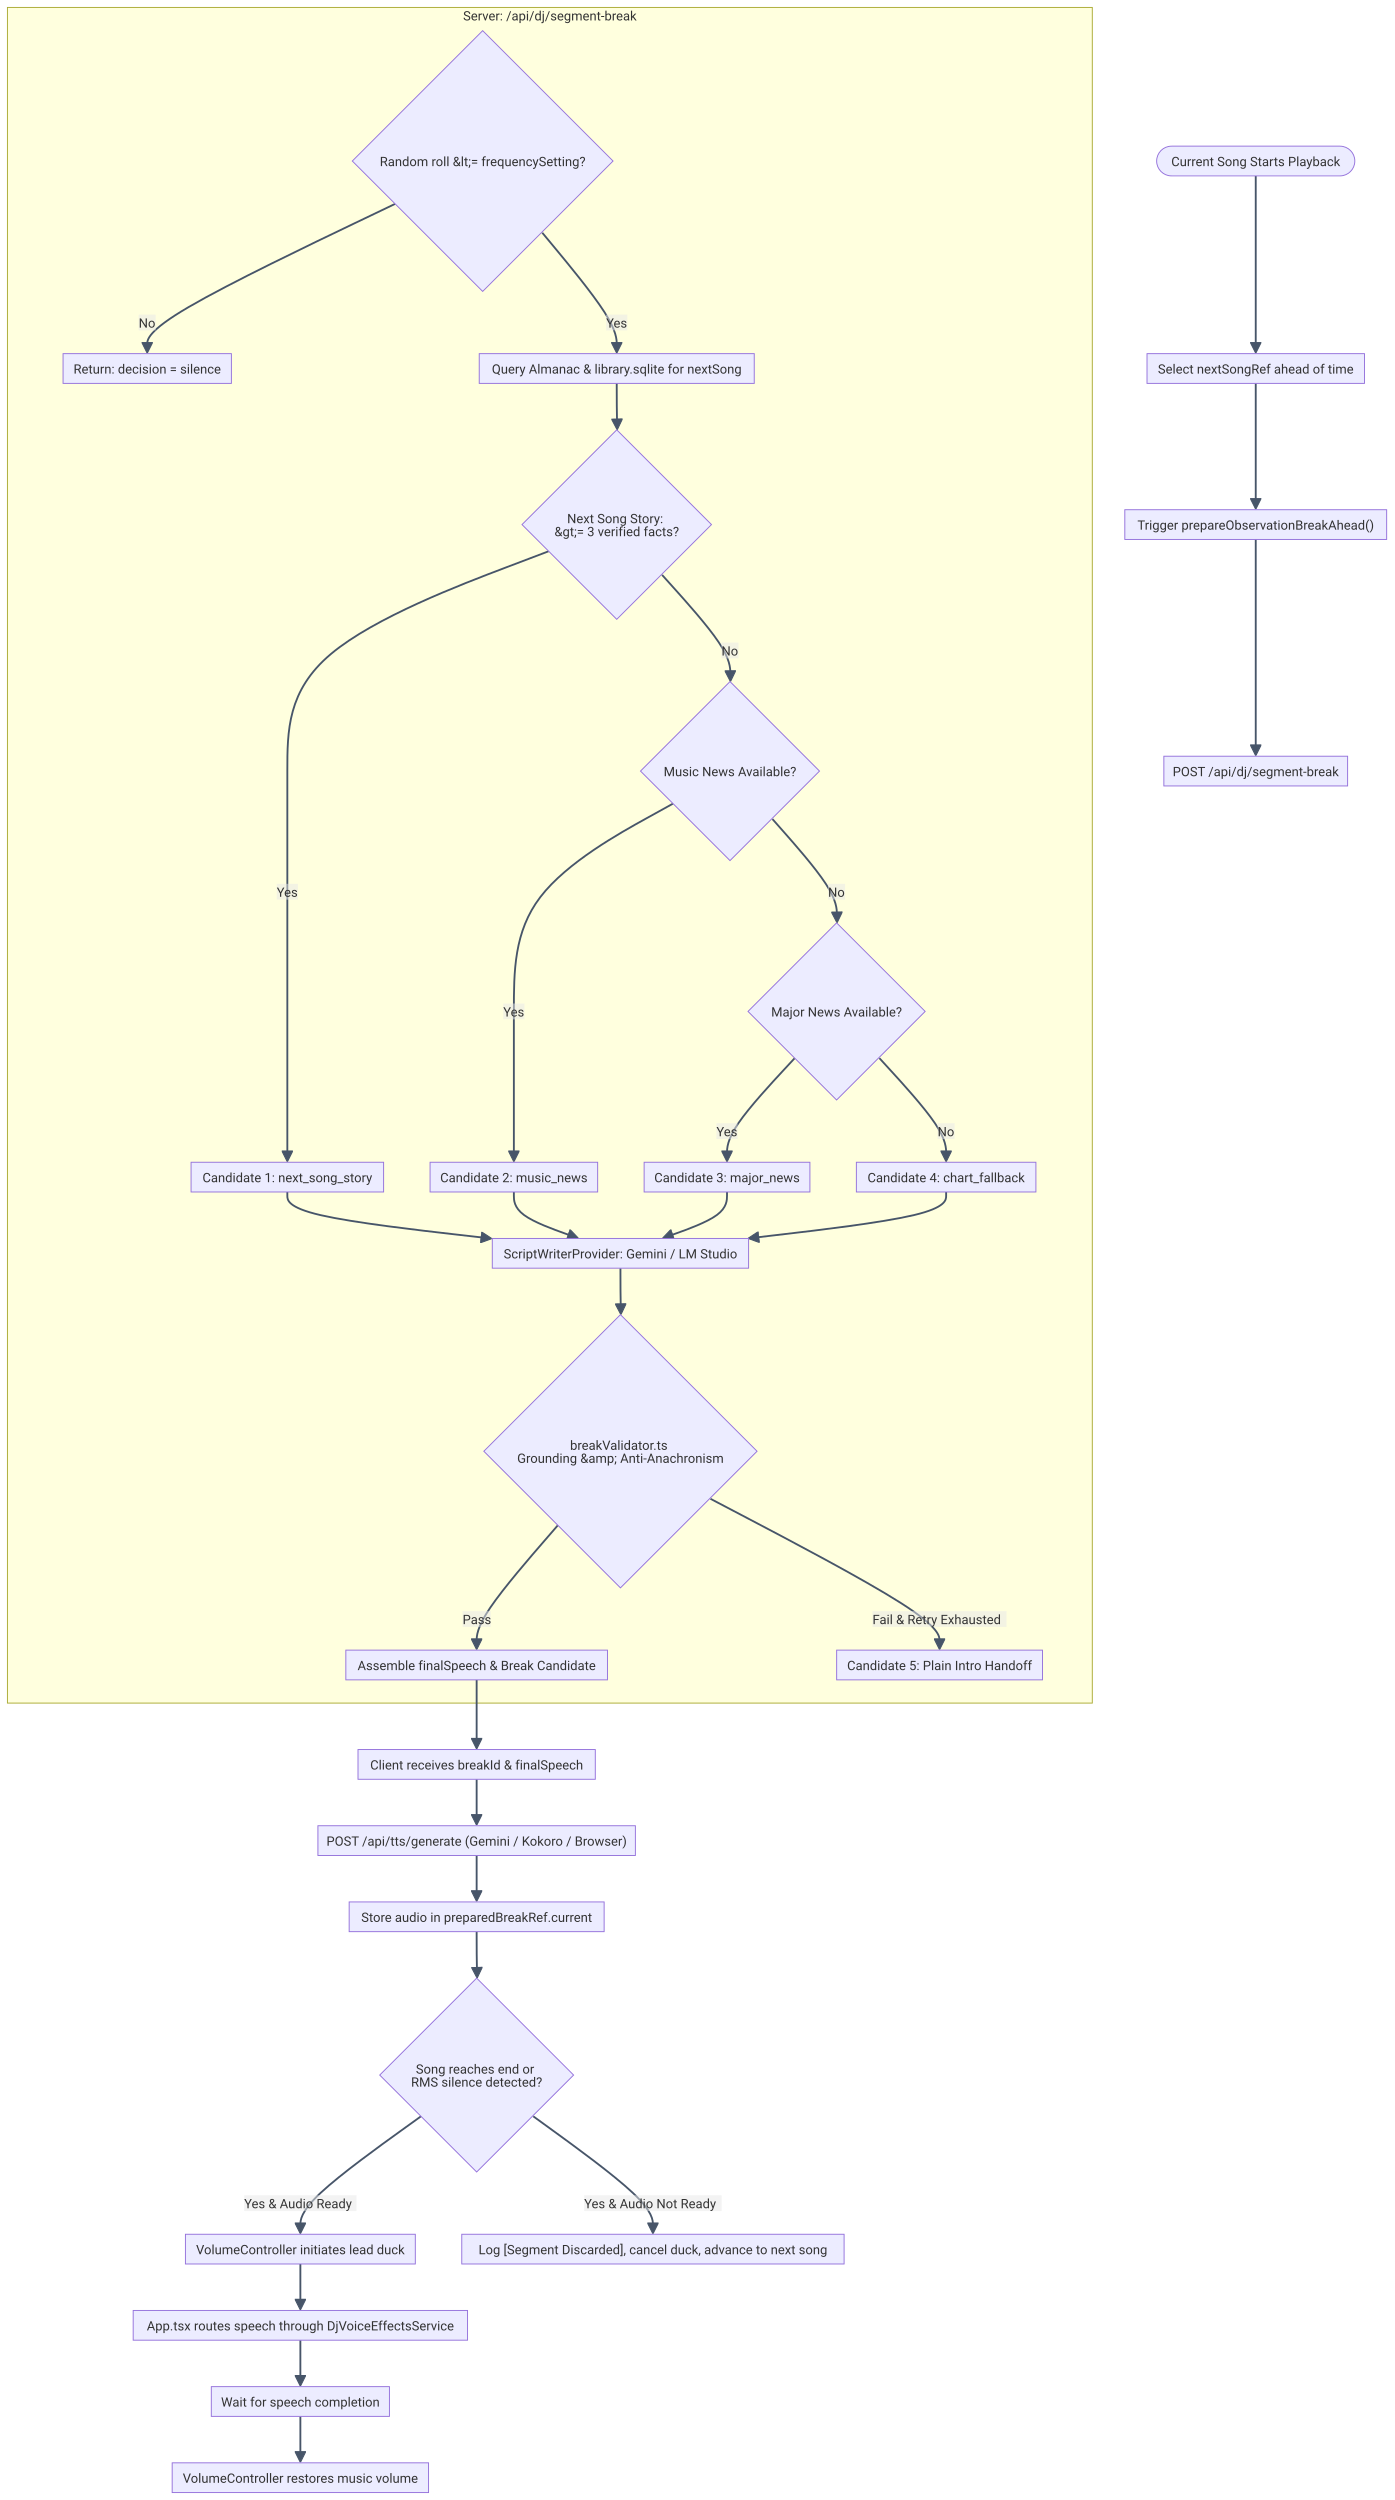
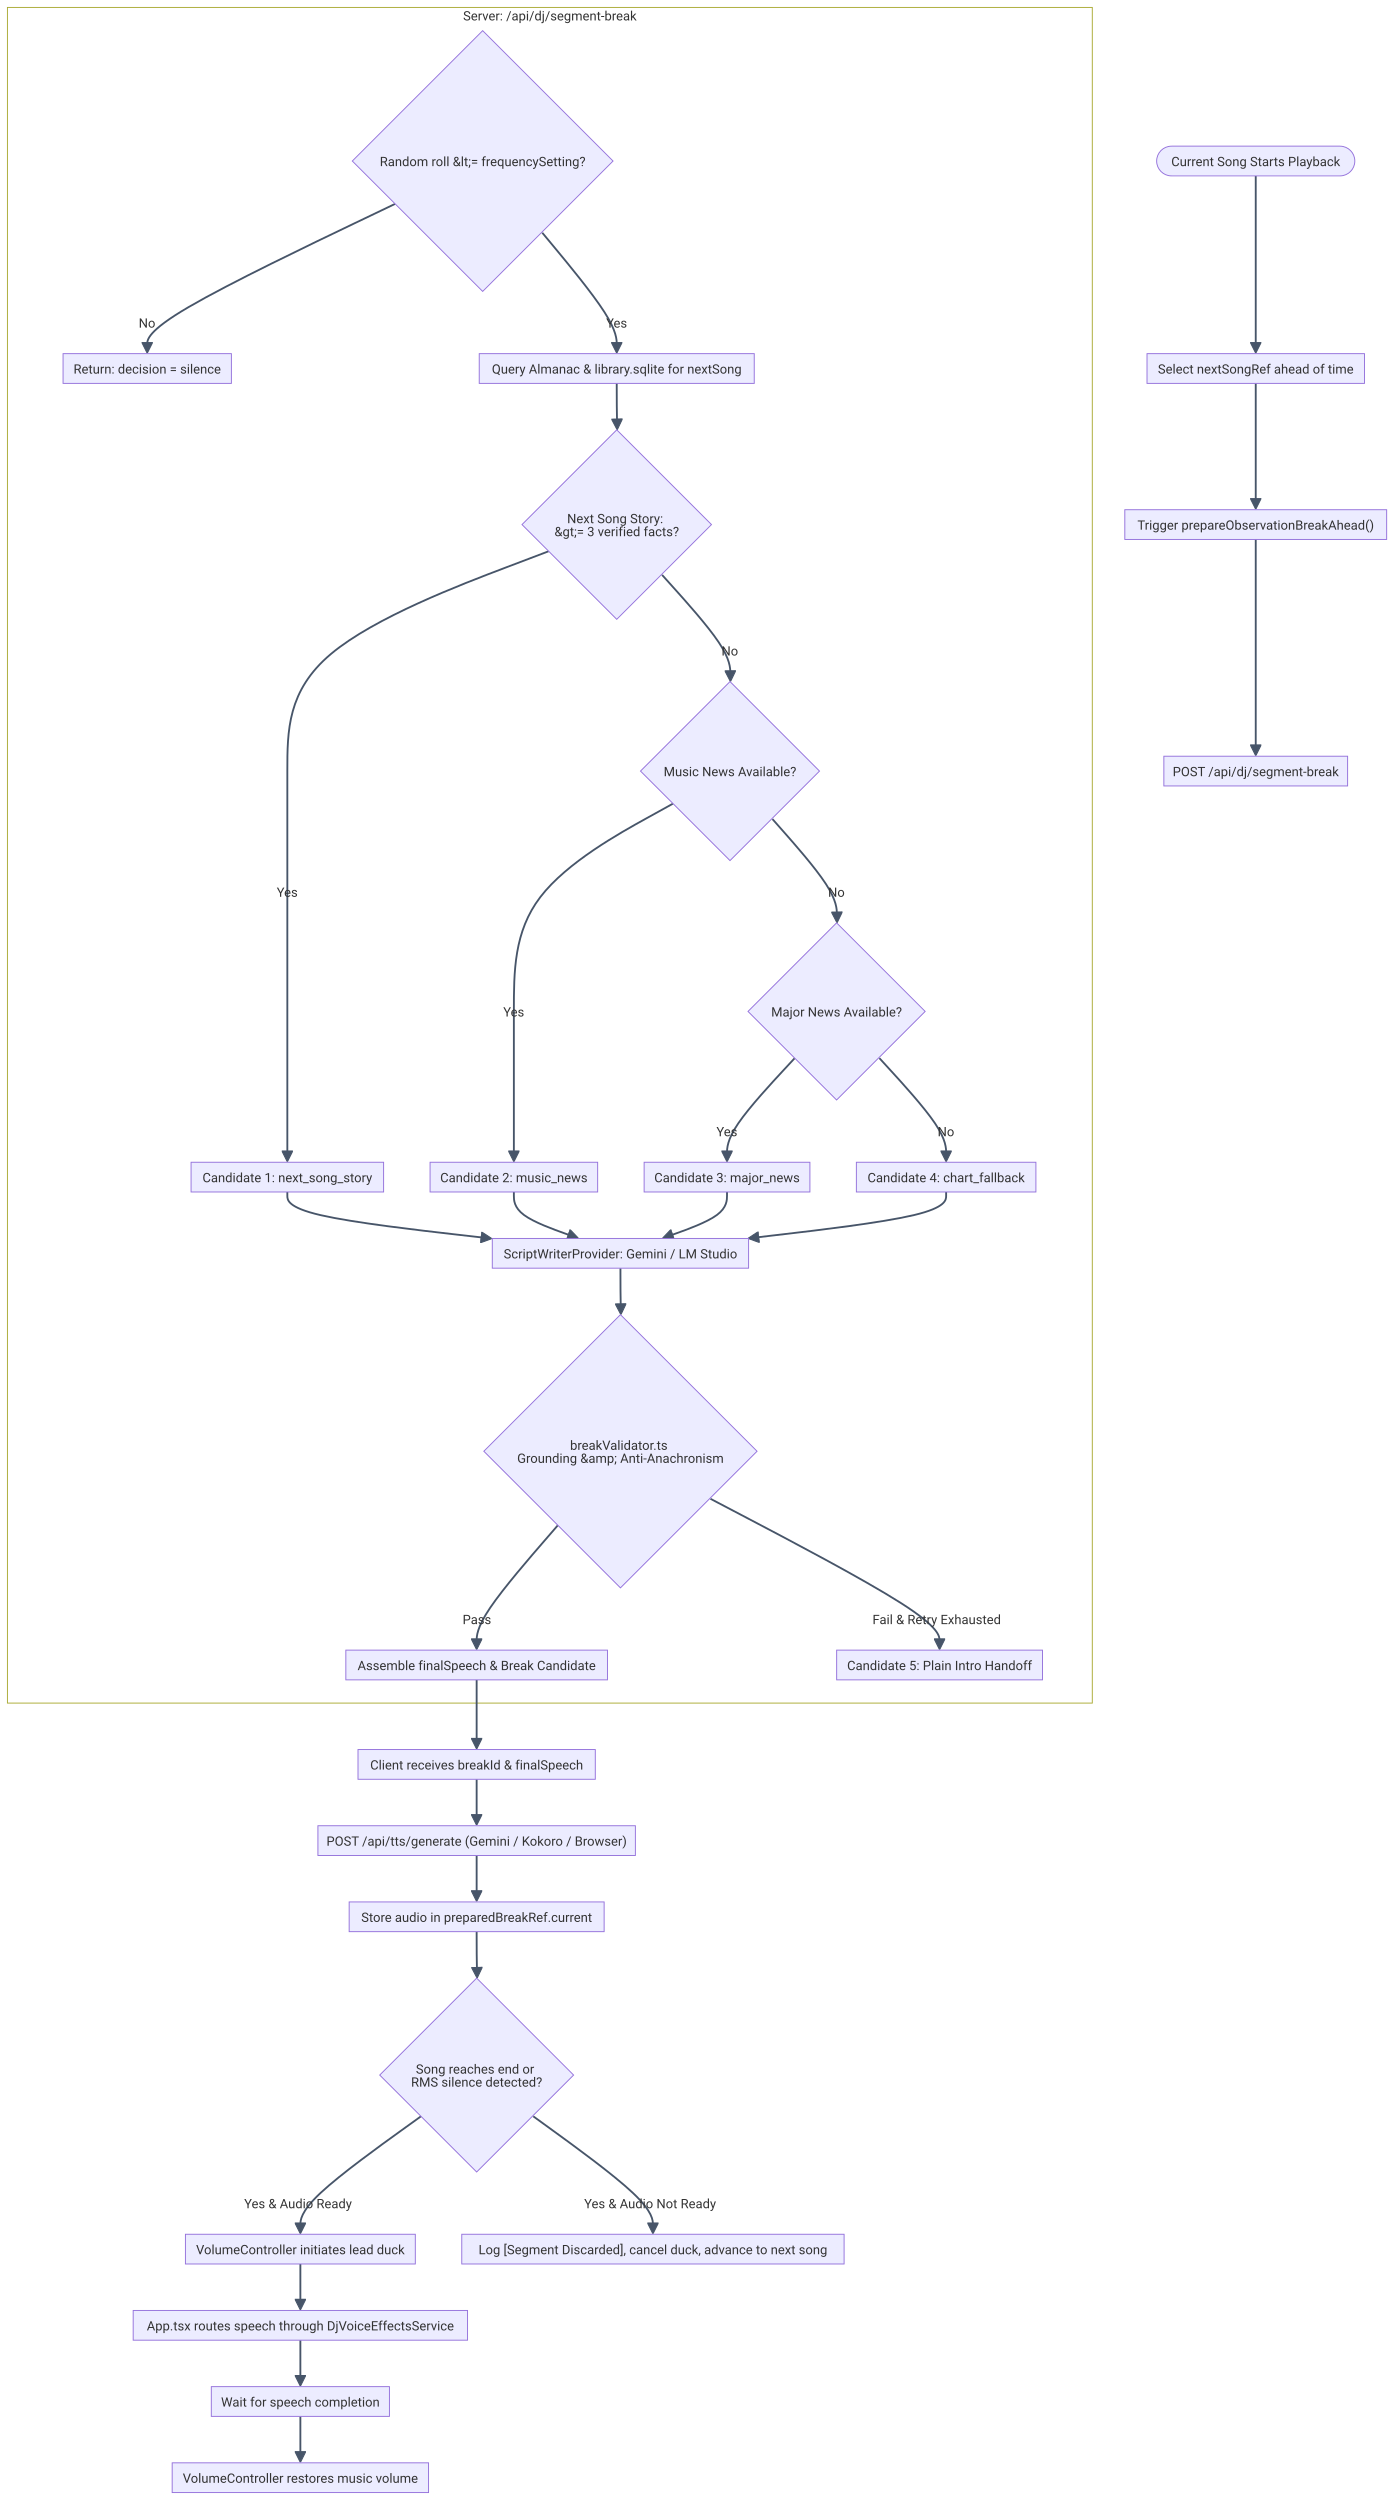
- <svg xmlns="http://www.w3.org/2000/svg" aria-roledescription="flowchart-v2" role="graphics-document document" viewBox="-8 -8 1500.363 2690.562" height="2690.562" width="1500.363" id="diag_2">
-   <style>#diag_2{font-family:-apple-system,BlinkMacSystemFont,"Segoe UI",Roboto,Helvetica,Arial,sans-serif;font-size:14px;fill:#333;}#diag_2 .error-icon{fill:#552222;}#diag_2 .error-text{fill:#552222;stroke:#552222;}#diag_2 .edge-thickness-normal{stroke-width:2px;}#diag_2 .edge-thickness-thick{stroke-width:3.5px;}#diag_2 .edge-pattern-solid{stroke-dasharray:0;}#diag_2 .edge-pattern-dashed{stroke-dasharray:3;}#diag_2 .edge-pattern-dotted{stroke-dasharray:2;}#diag_2 .marker{fill:#475569;stroke:#475569;}#diag_2 .marker.cross{stroke:#475569;}#diag_2 svg{font-family:-apple-system,BlinkMacSystemFont,"Segoe UI",Roboto,Helvetica,Arial,sans-serif;font-size:14px;}#diag_2 .label{font-family:-apple-system,BlinkMacSystemFont,"Segoe UI",Roboto,Helvetica,Arial,sans-serif;color:#333;}#diag_2 .cluster-label text{fill:#333;}#diag_2 .cluster-label span,#diag_2 p{color:#333;}#diag_2 .label text,#diag_2 span,#diag_2 p{fill:#333;color:#333;}#diag_2 .node rect,#diag_2 .node circle,#diag_2 .node ellipse,#diag_2 .node polygon,#diag_2 .node path{fill:#ECECFF;stroke:#9370DB;stroke-width:1px;}#diag_2 .flowchart-label text{text-anchor:middle;}#diag_2 .node .katex path{fill:#000;stroke:#000;stroke-width:1px;}#diag_2 .node .label{text-align:center;}#diag_2 .node.clickable{cursor:pointer;}#diag_2 .arrowheadPath{fill:#333333;}#diag_2 .edgePath .path{stroke:#475569;stroke-width:2.0px;}#diag_2 .flowchart-link{stroke:#475569;fill:none;}#diag_2 .edgeLabel{background-color:#e8e8e8;text-align:center;}#diag_2 .edgeLabel rect{opacity:0.5;background-color:#e8e8e8;fill:#e8e8e8;}#diag_2 .labelBkg{background-color:rgba(232, 232, 232, 0.5);}#diag_2 .cluster rect{fill:#ffffde;stroke:#aaaa33;stroke-width:1px;}#diag_2 .cluster text{fill:#333;}#diag_2 .cluster span,#diag_2 p{color:#333;}#diag_2 div.mermaidTooltip{position:absolute;text-align:center;max-width:200px;padding:2px;font-family:-apple-system,BlinkMacSystemFont,"Segoe UI",Roboto,Helvetica,Arial,sans-serif;font-size:12px;background:#ffffff;border:1px solid #aaaa33;border-radius:2px;pointer-events:none;z-index:100;}#diag_2 .flowchartTitleText{text-anchor:middle;font-size:18px;fill:#333;}#diag_2 :root{--mermaid-font-family:-apple-system,BlinkMacSystemFont,"Segoe UI",Roboto,Helvetica,Arial,sans-serif;}</style>
+ <svg xmlns="http://www.w3.org/2000/svg" aria-roledescription="flowchart-v2" role="graphics-document document" viewBox="-8 -8 1500.363 2690.562" height="2690.562" width="1500.363" id="diag_2" style="background: transparent;">
+   <style>#diag_2{font-family:-apple-system,BlinkMacSystemFont,"Segoe UI",Roboto,Helvetica,Arial,sans-serif;font-size:14px;fill:#333;}#diag_2 .error-icon{fill:#552222;}#diag_2 .error-text{fill:#552222;stroke:#552222;}#diag_2 .edge-thickness-normal{stroke-width:2px;}#diag_2 .edge-thickness-thick{stroke-width:3.5px;}#diag_2 .edge-pattern-solid{stroke-dasharray:0;}#diag_2 .edge-pattern-dashed{stroke-dasharray:3;}#diag_2 .edge-pattern-dotted{stroke-dasharray:2;}#diag_2 .marker{fill:#475569;stroke:#475569;}#diag_2 .marker.cross{stroke:#475569;}#diag_2 svg{font-family:-apple-system,BlinkMacSystemFont,"Segoe UI",Roboto,Helvetica,Arial,sans-serif;font-size:14px;}#diag_2 .label{font-family:-apple-system,BlinkMacSystemFont,"Segoe UI",Roboto,Helvetica,Arial,sans-serif;color:#333;}#diag_2 .cluster-label text{fill:#333;}#diag_2 .cluster-label span,#diag_2 p{color:#333;}#diag_2 .label text,#diag_2 span,#diag_2 p{fill:#333;color:#333;}#diag_2 .node rect,#diag_2 .node circle,#diag_2 .node ellipse,#diag_2 .node polygon,#diag_2 .node path{fill:#ECECFF;stroke:#9370DB;stroke-width:1px;}#diag_2 .flowchart-label text{text-anchor:middle;}#diag_2 .node .katex path{fill:#000;stroke:#000;stroke-width:1px;}#diag_2 .node .label{text-align:center;}#diag_2 .node.clickable{cursor:pointer;}#diag_2 .arrowheadPath{fill:#333333;}#diag_2 .edgePath .path{stroke:#475569;stroke-width:2.0px;}#diag_2 .flowchart-link{stroke:#475569;fill:none;}#diag_2 .edgeLabel{background-color:transparent;text-align:center;}#diag_2 .edgeLabel rect{opacity:0;fill:none;}#diag_2 .labelBkg{background-color:transparent;}#diag_2 .cluster rect{fill:none;stroke:#aaaa33;stroke-width:1px;}#diag_2 .cluster text{fill:#333;}#diag_2 .cluster span,#diag_2 p{color:#333;}#diag_2 div.mermaidTooltip{position:absolute;text-align:center;max-width:200px;padding:2px;font-family:-apple-system,BlinkMacSystemFont,"Segoe UI",Roboto,Helvetica,Arial,sans-serif;font-size:12px;background:#ffffff;border:1px solid #aaaa33;border-radius:2px;pointer-events:none;z-index:100;}#diag_2 .flowchartTitleText{text-anchor:middle;font-size:18px;fill:#333;}#diag_2 :root{--mermaid-font-family:-apple-system,BlinkMacSystemFont,"Segoe UI",Roboto,Helvetica,Arial,sans-serif;}</style>
  <g>
    <marker orient="auto" markerHeight="12" markerWidth="12" markerUnits="userSpaceOnUse" refY="5" refX="6" viewBox="0 0 10 10" class="marker flowchart" id="diag_2_flowchart-pointEnd">
      <path style="stroke-width: 1; stroke-dasharray: 1, 0;" class="arrowMarkerPath" d="M 0 0 L 10 5 L 0 10 z" />
    </marker>
    <marker orient="auto" markerHeight="12" markerWidth="12" markerUnits="userSpaceOnUse" refY="5" refX="4.5" viewBox="0 0 10 10" class="marker flowchart" id="diag_2_flowchart-pointStart">
      <path style="stroke-width: 1; stroke-dasharray: 1, 0;" class="arrowMarkerPath" d="M 0 5 L 10 10 L 10 0 z" />
    </marker>
    <marker orient="auto" markerHeight="11" markerWidth="11" markerUnits="userSpaceOnUse" refY="5" refX="11" viewBox="0 0 10 10" class="marker flowchart" id="diag_2_flowchart-circleEnd">
      <circle style="stroke-width: 1; stroke-dasharray: 1, 0;" class="arrowMarkerPath" r="5" cy="5" cx="5" />
    </marker>
    <marker orient="auto" markerHeight="11" markerWidth="11" markerUnits="userSpaceOnUse" refY="5" refX="-1" viewBox="0 0 10 10" class="marker flowchart" id="diag_2_flowchart-circleStart">
      <circle style="stroke-width: 1; stroke-dasharray: 1, 0;" class="arrowMarkerPath" r="5" cy="5" cx="5" />
    </marker>
    <marker orient="auto" markerHeight="11" markerWidth="11" markerUnits="userSpaceOnUse" refY="5.2" refX="12" viewBox="0 0 11 11" class="marker cross flowchart" id="diag_2_flowchart-crossEnd">
      <path style="stroke-width: 2; stroke-dasharray: 1, 0;" class="arrowMarkerPath" d="M 1,1 l 9,9 M 10,1 l -9,9" />
    </marker>
    <marker orient="auto" markerHeight="11" markerWidth="11" markerUnits="userSpaceOnUse" refY="5.2" refX="-1" viewBox="0 0 11 11" class="marker cross flowchart" id="diag_2_flowchart-crossStart">
      <path style="stroke-width: 2; stroke-dasharray: 1, 0;" class="arrowMarkerPath" d="M 1,1 l 9,9 M 10,1 l -9,9" />
    </marker>
    <g class="root">
      <g class="clusters">
        <g id="ServerSegmentEngine" class="cluster default flowchart-label">
          <rect height="1824.906" width="1167.551" y="0" x="0" ry="0" rx="0" style="" />
          <g transform="translate(583.7754, 0)" class="cluster-label">
            <text style="">
              <tspan class="row" x="0" dy="1em" xml:space="preserve">Server: /api/dj/segment-break</tspan>
            </text>
          </g>
        </g>
      </g>
      <g class="edgePaths">
        <path marker-end="url(#diag_2_flowchart-pointEnd)" style="fill:none;" class="edge-thickness-normal edge-pattern-solid flowchart-link LS-SongStart LE-SelectNext" id="L-SongStart-SelectNext-0" d="M1343.457,181.305L1343.457,207.605C1343.457,233.906,1343.457,286.508,1343.457,317.509C1343.457,348.509,1343.457,357.909,1343.457,362.609L1343.457,367.309" />
        <path marker-end="url(#diag_2_flowchart-pointEnd)" style="fill:none;" class="edge-thickness-normal edge-pattern-solid flowchart-link LS-SelectNext LE-StartPrep" id="L-SelectNext-StartPrep-0" d="M1343.457,404.609L1343.457,408.776C1343.457,412.943,1343.457,421.276,1343.457,443.053C1343.457,464.83,1343.457,500.05,1343.457,517.66L1343.457,535.27" />
        <path marker-end="url(#diag_2_flowchart-pointEnd)" style="fill:none;" class="edge-thickness-normal edge-pattern-solid flowchart-link LS-StartPrep LE-FetchSegment" id="L-StartPrep-FetchSegment-0" d="M1343.457,572.57L1343.457,592.48C1343.457,612.391,1343.457,652.211,1343.457,690.209C1343.457,728.207,1343.457,764.383,1343.457,782.471L1343.457,800.559" />
        <path marker-end="url(#diag_2_flowchart-pointEnd)" style="fill:none;" class="edge-thickness-normal edge-pattern-solid flowchart-link LS-RollFreq LE-ReturnSilence" id="L-RollFreq-ReturnSilence-0" d="M417.255,211.4L372.786,232.685C328.317,253.97,239.379,296.54,194.91,322.524C150.441,348.509,150.441,357.909,150.441,362.609L150.441,367.309" />
        <path marker-end="url(#diag_2_flowchart-pointEnd)" style="fill:none;" class="edge-thickness-normal edge-pattern-solid flowchart-link LS-RollFreq LE-QuerySources" id="L-RollFreq-QuerySources-0" d="M575.606,242.468L588.963,258.575C602.319,274.682,629.033,306.896,642.389,327.703C655.746,348.509,655.746,357.909,655.746,362.609L655.746,367.309" />
        <path marker-end="url(#diag_2_flowchart-pointEnd)" style="fill:none;" class="edge-thickness-normal edge-pattern-solid flowchart-link LS-QuerySources LE-EvalStory" id="L-QuerySources-EvalStory-0" d="M655.746,404.609L655.746,408.776C655.746,412.943,655.746,421.276,655.812,428.81C655.878,436.343,656.01,443.077,656.076,446.444L656.142,449.81" />
        <path marker-end="url(#diag_2_flowchart-pointEnd)" style="fill:none;" class="edge-thickness-normal edge-pattern-solid flowchart-link LS-EvalStory LE-CandStory" id="L-EvalStory-CandStory-0" d="M582.474,585.259L535.602,603.055C488.729,620.85,394.984,656.441,348.111,695.874C301.238,735.307,301.238,778.583,301.238,821.859C301.238,865.135,301.238,908.411,301.238,951.521C301.238,994.63,301.238,1037.573,301.238,1080.516C301.238,1123.458,301.238,1166.401,301.238,1192.572C301.238,1218.744,301.238,1228.144,301.238,1232.844L301.238,1237.544" />
        <path marker-end="url(#diag_2_flowchart-pointEnd)" style="fill:none;" class="edge-thickness-normal edge-pattern-solid flowchart-link LS-EvalStory LE-EvalMNews" id="L-EvalStory-EvalMNews-0" d="M704.54,610.737L716.724,624.286C728.908,637.835,753.276,664.933,765.531,683.266C777.785,701.598,777.926,711.165,777.996,715.948L778.067,720.732" />
        <path marker-end="url(#diag_2_flowchart-pointEnd)" style="fill:none;" class="edge-thickness-normal edge-pattern-solid flowchart-link LS-EvalMNews LE-CandMNews" id="L-EvalMNews-CandMNews-0" d="M716.322,856.865L687.774,872.669C659.226,888.472,602.131,920.08,573.583,957.355C545.035,994.63,545.035,1037.573,545.035,1080.516C545.035,1123.458,545.035,1166.401,545.035,1192.572C545.035,1218.744,545.035,1228.144,545.035,1232.844L545.035,1237.544" />
        <path marker-end="url(#diag_2_flowchart-pointEnd)" style="fill:none;" class="edge-thickness-normal edge-pattern-solid flowchart-link LS-EvalMNews LE-EvalNews" id="L-EvalMNews-EvalNews-0" d="M823.329,873.503L834.831,886.534C846.334,899.565,869.339,925.626,880.912,943.44C892.484,961.254,892.625,970.821,892.695,975.605L892.766,980.388" />
        <path marker-end="url(#diag_2_flowchart-pointEnd)" style="fill:none;" class="edge-thickness-normal edge-pattern-solid flowchart-link LS-EvalNews LE-CandNews" id="L-EvalNews-CandNews-0" d="M847.289,1130.789L835.146,1143.881C823.004,1156.974,798.719,1183.159,786.576,1200.951C774.434,1218.744,774.434,1228.144,774.434,1232.844L774.434,1237.544" />
        <path marker-end="url(#diag_2_flowchart-pointEnd)" style="fill:none;" class="edge-thickness-normal edge-pattern-solid flowchart-link LS-EvalNews LE-CandFallback" id="L-EvalNews-CandFallback-0" d="M938.399,1130.789L950.375,1143.881C962.35,1156.974,986.302,1183.159,998.278,1200.951C1010.254,1218.744,1010.254,1228.144,1010.254,1232.844L1010.254,1237.544" />
        <path marker-end="url(#diag_2_flowchart-pointEnd)" style="fill:none;" class="edge-thickness-normal edge-pattern-solid flowchart-link LS-CandStory LE-CallLLM" id="L-CandStory-CallLLM-0" d="M301.238,1274.844L301.238,1279.01C301.238,1283.177,301.238,1291.51,337.122,1299.781C373.005,1308.051,444.772,1316.259,480.656,1320.363L516.539,1324.467" />
        <path marker-end="url(#diag_2_flowchart-pointEnd)" style="fill:none;" class="edge-thickness-normal edge-pattern-solid flowchart-link LS-CandMNews LE-CallLLM" id="L-CandMNews-CallLLM-0" d="M545.035,1274.844L545.035,1279.01C545.035,1283.177,545.035,1291.51,555.86,1299.546C566.684,1307.582,588.334,1315.321,599.158,1319.19L609.983,1323.06" />
        <path marker-end="url(#diag_2_flowchart-pointEnd)" style="fill:none;" class="edge-thickness-normal edge-pattern-solid flowchart-link LS-CandNews LE-CallLLM" id="L-CandNews-CallLLM-0" d="M774.434,1274.844L774.434,1279.01C774.434,1283.177,774.434,1291.51,763.609,1299.546C752.784,1307.582,731.135,1315.321,720.31,1319.19L709.486,1323.06" />
        <path marker-end="url(#diag_2_flowchart-pointEnd)" style="fill:none;" class="edge-thickness-normal edge-pattern-solid flowchart-link LS-CandFallback LE-CallLLM" id="L-CandFallback-CallLLM-0" d="M1010.254,1274.844L1010.254,1279.01C1010.254,1283.177,1010.254,1291.51,975.509,1299.741C940.765,1307.972,871.276,1316.1,836.531,1320.164L801.787,1324.228" />
        <path marker-end="url(#diag_2_flowchart-pointEnd)" style="fill:none;" class="edge-thickness-normal edge-pattern-solid flowchart-link LS-CallLLM LE-ValidateScript" id="L-CallLLM-ValidateScript-0" d="M659.734,1356.844L659.734,1361.01C659.734,1365.177,659.734,1373.51,659.8,1381.044C659.866,1388.577,659.998,1395.311,660.064,1398.678L660.13,1402.045" />
        <path marker-end="url(#diag_2_flowchart-pointEnd)" style="fill:none;" class="edge-thickness-normal edge-pattern-solid flowchart-link LS-ValidateScript LE-FormatResult" id="L-ValidateScript-FormatResult-0" d="M592.371,1633.543L577.806,1650.353C563.241,1667.164,534.111,1700.785,519.546,1722.296C504.98,1743.806,504.98,1753.206,504.98,1757.906L504.98,1762.606" />
        <path marker-end="url(#diag_2_flowchart-pointEnd)" style="fill:none;" class="edge-thickness-normal edge-pattern-solid flowchart-link LS-ValidateScript LE-FallbackPlainIntro" id="L-ValidateScript-FallbackPlainIntro-0" d="M756.608,1605.033L797.704,1626.595C838.8,1648.157,920.992,1691.282,962.088,1717.544C1003.184,1743.806,1003.184,1753.206,1003.184,1757.906L1003.184,1762.606" />
        <path marker-end="url(#diag_2_flowchart-pointEnd)" style="fill:none;" class="edge-thickness-normal edge-pattern-solid flowchart-link LS-FormatResult LE-ClientReceive" id="L-FormatResult-ClientReceive-0" d="M504.98,1799.906L504.98,1804.073C504.98,1808.24,504.98,1816.573,504.98,1824.906C504.98,1833.24,504.98,1841.573,504.98,1849.023C504.98,1856.473,504.98,1863.04,504.98,1866.323L504.98,1869.606" />
        <path marker-end="url(#diag_2_flowchart-pointEnd)" style="fill:none;" class="edge-thickness-normal edge-pattern-solid flowchart-link LS-ClientReceive LE-SynthesizeTTS" id="L-ClientReceive-SynthesizeTTS-0" d="M504.98,1906.906L504.98,1911.073C504.98,1915.24,504.98,1923.573,504.98,1931.023C504.98,1938.473,504.98,1945.04,504.98,1948.323L504.98,1951.606" />
        <path marker-end="url(#diag_2_flowchart-pointEnd)" style="fill:none;" class="edge-thickness-normal edge-pattern-solid flowchart-link LS-SynthesizeTTS LE-AudioBufferHold" id="L-SynthesizeTTS-AudioBufferHold-0" d="M504.98,1988.906L504.98,1993.073C504.98,1997.24,504.98,2005.573,504.98,2013.023C504.98,2020.473,504.98,2027.04,504.98,2030.323L504.98,2033.606" />
        <path marker-end="url(#diag_2_flowchart-pointEnd)" style="fill:none;" class="edge-thickness-normal edge-pattern-solid flowchart-link LS-AudioBufferHold LE-WaitTrigger" id="L-AudioBufferHold-WaitTrigger-0" d="M504.98,2070.906L504.98,2075.073C504.98,2079.24,504.98,2087.573,505.046,2095.106C505.113,2102.64,505.245,2109.374,505.311,2112.74L505.377,2116.107" />
        <path marker-end="url(#diag_2_flowchart-pointEnd)" style="fill:none;" class="edge-thickness-normal edge-pattern-solid flowchart-link LS-WaitTrigger LE-LeadDuck" id="L-WaitTrigger-LeadDuck-0" d="M445.052,2269.635L423.421,2285.206C401.789,2300.777,358.525,2331.92,336.894,2352.191C315.262,2372.463,315.262,2381.862,315.262,2386.563L315.262,2391.263" />
        <path marker-end="url(#diag_2_flowchart-pointEnd)" style="fill:none;" class="edge-thickness-normal edge-pattern-solid flowchart-link LS-LeadDuck LE-PlayVoice" id="L-LeadDuck-PlayVoice-0" d="M315.262,2428.563L315.262,2432.729C315.262,2436.896,315.262,2445.229,315.262,2452.679C315.262,2460.129,315.262,2466.696,315.262,2469.979L315.262,2473.263" />
        <path marker-end="url(#diag_2_flowchart-pointEnd)" style="fill:none;" class="edge-thickness-normal edge-pattern-solid flowchart-link LS-PlayVoice LE-AwaitEnd" id="L-PlayVoice-AwaitEnd-0" d="M315.262,2510.563L315.262,2514.729C315.262,2518.896,315.262,2527.229,315.262,2534.679C315.262,2542.129,315.262,2548.696,315.262,2551.979L315.262,2555.263" />
        <path marker-end="url(#diag_2_flowchart-pointEnd)" style="fill:none;" class="edge-thickness-normal edge-pattern-solid flowchart-link LS-AwaitEnd LE-RestoreMusic" id="L-AwaitEnd-RestoreMusic-0" d="M315.262,2592.563L315.262,2596.729C315.262,2600.896,315.262,2609.229,315.262,2616.679C315.262,2624.129,315.262,2630.696,315.262,2633.979L315.262,2637.263" />
        <path marker-end="url(#diag_2_flowchart-pointEnd)" style="fill:none;" class="edge-thickness-normal edge-pattern-solid flowchart-link LS-WaitTrigger LE-DiscardBreak" id="L-WaitTrigger-DiscardBreak-0" d="M565.908,2269.635L587.374,2285.206C608.839,2300.777,651.769,2331.92,673.234,2352.191C694.699,2372.463,694.699,2381.862,694.699,2386.563L694.699,2391.263" />
      </g>
      <g class="edgeLabels">
        <g class="edgeLabel">
          <g transform="translate(0, 0)" class="label">
            <rect height="0" width="0" ry="0" rx="0" />
            <text style="">
              <tspan class="row" x="0" dy="1em" xml:space="preserve" />
            </text>
          </g>
        </g>
        <g class="edgeLabel">
          <g transform="translate(0, 0)" class="label">
            <rect height="0" width="0" ry="0" rx="0" />
            <text style="">
              <tspan class="row" x="0" dy="1em" xml:space="preserve" />
            </text>
          </g>
        </g>
        <g class="edgeLabel">
          <g transform="translate(0, 0)" class="label">
            <rect height="0" width="0" ry="0" rx="0" />
            <text style="">
              <tspan class="row" x="0" dy="1em" xml:space="preserve" />
            </text>
          </g>
        </g>
        <g transform="translate(150.4414, 339.1094)" class="edgeLabel">
          <g transform="translate(-9.1875, -8.5)" class="label">
            <rect height="17" width="18.359" ry="0" rx="0" />
            <text style="">
              <tspan class="row" x="0" dy="1em" xml:space="preserve">No</tspan>
            </text>
          </g>
        </g>
        <g transform="translate(655.7461, 339.1094)" class="edgeLabel">
          <g transform="translate(-11.44531, -8.5)" class="label">
            <rect height="17" width="22.875" ry="0" rx="0" />
            <text style="">
              <tspan class="row" x="0" dy="1em" xml:space="preserve">Yes</tspan>
            </text>
          </g>
        </g>
        <g class="edgeLabel">
          <g transform="translate(0, 0)" class="label">
            <rect height="0" width="0" ry="0" rx="0" />
            <text style="">
              <tspan class="row" x="0" dy="1em" xml:space="preserve" />
            </text>
          </g>
        </g>
        <g transform="translate(301.2383, 951.6875)" class="edgeLabel">
          <g transform="translate(-11.44531, -8.5)" class="label">
            <rect height="17" width="22.875" ry="0" rx="0" />
            <text style="">
              <tspan class="row" x="0" dy="1em" xml:space="preserve">Yes</tspan>
            </text>
          </g>
        </g>
        <g transform="translate(777.6445, 692.0312)" class="edgeLabel">
          <g transform="translate(-9.1875, -8.5)" class="label">
            <rect height="17" width="18.359" ry="0" rx="0" />
            <text style="">
              <tspan class="row" x="0" dy="1em" xml:space="preserve">No</tspan>
            </text>
          </g>
        </g>
        <g transform="translate(545.0352, 1080.516)" class="edgeLabel">
          <g transform="translate(-11.44531, -8.5)" class="label">
            <rect height="17" width="22.875" ry="0" rx="0" />
            <text style="">
              <tspan class="row" x="0" dy="1em" xml:space="preserve">Yes</tspan>
            </text>
          </g>
        </g>
        <g transform="translate(892.3438, 951.6875)" class="edgeLabel">
          <g transform="translate(-9.1875, -8.5)" class="label">
            <rect height="17" width="18.359" ry="0" rx="0" />
            <text style="">
              <tspan class="row" x="0" dy="1em" xml:space="preserve">No</tspan>
            </text>
          </g>
        </g>
        <g transform="translate(774.4336, 1209.344)" class="edgeLabel">
          <g transform="translate(-11.44531, -8.5)" class="label">
            <rect height="17" width="22.875" ry="0" rx="0" />
            <text style="">
              <tspan class="row" x="0" dy="1em" xml:space="preserve">Yes</tspan>
            </text>
          </g>
        </g>
        <g transform="translate(1010.254, 1209.344)" class="edgeLabel">
          <g transform="translate(-9.1875, -8.5)" class="label">
            <rect height="17" width="18.359" ry="0" rx="0" />
            <text style="">
              <tspan class="row" x="0" dy="1em" xml:space="preserve">No</tspan>
            </text>
          </g>
        </g>
        <g class="edgeLabel">
          <g transform="translate(0, 0)" class="label">
            <rect height="0" width="0" ry="0" rx="0" />
            <text style="">
              <tspan class="row" x="0" dy="1em" xml:space="preserve" />
            </text>
          </g>
        </g>
        <g class="edgeLabel">
          <g transform="translate(0, 0)" class="label">
            <rect height="0" width="0" ry="0" rx="0" />
            <text style="">
              <tspan class="row" x="0" dy="1em" xml:space="preserve" />
            </text>
          </g>
        </g>
        <g class="edgeLabel">
          <g transform="translate(0, 0)" class="label">
            <rect height="0" width="0" ry="0" rx="0" />
            <text style="">
              <tspan class="row" x="0" dy="1em" xml:space="preserve" />
            </text>
          </g>
        </g>
        <g class="edgeLabel">
          <g transform="translate(0, 0)" class="label">
            <rect height="0" width="0" ry="0" rx="0" />
            <text style="">
              <tspan class="row" x="0" dy="1em" xml:space="preserve" />
            </text>
          </g>
        </g>
        <g class="edgeLabel">
          <g transform="translate(0, 0)" class="label">
            <rect height="0" width="0" ry="0" rx="0" />
            <text style="">
              <tspan class="row" x="0" dy="1em" xml:space="preserve" />
            </text>
          </g>
        </g>
        <g transform="translate(504.9805, 1734.406)" class="edgeLabel">
          <g transform="translate(-15.13281, -8.5)" class="label">
            <rect height="17" width="30.25" ry="0" rx="0" />
            <text style="">
              <tspan class="row" x="0" dy="1em" xml:space="preserve">Pass</tspan>
            </text>
          </g>
        </g>
        <g transform="translate(1003.184, 1734.406)" class="edgeLabel">
          <g transform="translate(-72.20312, -8.5)" class="label">
            <rect height="17" width="144.313" ry="0" rx="0" />
            <text style="">
              <tspan class="row" x="0" dy="1em" xml:space="preserve">Fail &amp; Retry Exhausted</tspan>
            </text>
          </g>
        </g>
        <g class="edgeLabel">
          <g transform="translate(0, 0)" class="label">
            <rect height="0" width="0" ry="0" rx="0" />
            <text style="">
              <tspan class="row" x="0" dy="1em" xml:space="preserve" />
            </text>
          </g>
        </g>
        <g class="edgeLabel">
          <g transform="translate(0, 0)" class="label">
            <rect height="0" width="0" ry="0" rx="0" />
            <text style="">
              <tspan class="row" x="0" dy="1em" xml:space="preserve" />
            </text>
          </g>
        </g>
        <g class="edgeLabel">
          <g transform="translate(0, 0)" class="label">
            <rect height="0" width="0" ry="0" rx="0" />
            <text style="">
              <tspan class="row" x="0" dy="1em" xml:space="preserve" />
            </text>
          </g>
        </g>
        <g class="edgeLabel">
          <g transform="translate(0, 0)" class="label">
            <rect height="0" width="0" ry="0" rx="0" />
            <text style="">
              <tspan class="row" x="0" dy="1em" xml:space="preserve" />
            </text>
          </g>
        </g>
        <g transform="translate(315.2617, 2363.062)" class="edgeLabel">
          <g transform="translate(-60.50781, -8.5)" class="label">
            <rect height="17" width="120.938" ry="0" rx="0" />
            <text style="">
              <tspan class="row" x="0" dy="1em" xml:space="preserve">Yes &amp; Audio Ready</tspan>
            </text>
          </g>
        </g>
        <g class="edgeLabel">
          <g transform="translate(0, 0)" class="label">
            <rect height="0" width="0" ry="0" rx="0" />
            <text style="">
              <tspan class="row" x="0" dy="1em" xml:space="preserve" />
            </text>
          </g>
        </g>
        <g class="edgeLabel">
          <g transform="translate(0, 0)" class="label">
            <rect height="0" width="0" ry="0" rx="0" />
            <text style="">
              <tspan class="row" x="0" dy="1em" xml:space="preserve" />
            </text>
          </g>
        </g>
        <g class="edgeLabel">
          <g transform="translate(0, 0)" class="label">
            <rect height="0" width="0" ry="0" rx="0" />
            <text style="">
              <tspan class="row" x="0" dy="1em" xml:space="preserve" />
            </text>
          </g>
        </g>
        <g transform="translate(694.6992, 2363.062)" class="edgeLabel">
          <g transform="translate(-74.04688, -8.5)" class="label">
            <rect height="17" width="148" ry="0" rx="0" />
            <text style="">
              <tspan class="row" x="0" dy="1em" xml:space="preserve">Yes &amp; Audio Not Ready</tspan>
            </text>
          </g>
        </g>
      </g>
      <g class="nodes">
        <g transform="translate(511.4648, 165.3047)" data-id="RollFreq" data-node="true" id="flowchart-RollFreq-133" class="node default default flowchart-label">
          <polygon style="" transform="translate(-140.3047,140.3047)" class="label-container" points="140.305,0 280.609,-140.305 140.305,-280.609 0,-140.305" />
          <g transform="translate(0, -8.5)" style="" class="label">
            <rect />
            <text style="">
              <tspan class="row" x="0" dy="1em" xml:space="preserve">Random roll &amp;lt;= frequencySetting?</tspan>
            </text>
          </g>
        </g>
        <g transform="translate(150.4414, 388.6094)" data-id="ReturnSilence" data-node="true" id="flowchart-ReturnSilence-135" class="node default default flowchart-label">
          <rect height="32" width="181.156" y="-16" x="-90.578" ry="0" rx="0" style="" class="basic label-container" />
          <g transform="translate(0, -8.5)" style="" class="label">
            <rect />
            <text style="">
              <tspan class="row" x="0" dy="1em" xml:space="preserve">Return: decision = silence</tspan>
            </text>
          </g>
        </g>
        <g transform="translate(655.7461, 388.6094)" data-id="QuerySources" data-node="true" id="flowchart-QuerySources-137" class="node default default flowchart-label">
          <rect height="32" width="295.969" y="-16" x="-147.984" ry="0" rx="0" style="" class="basic label-container" />
          <g transform="translate(0, -8.5)" style="" class="label">
            <rect />
            <text style="">
              <tspan class="row" x="0" dy="1em" xml:space="preserve">Query Almanac &amp; library.sqlite for nextSong</tspan>
            </text>
          </g>
        </g>
        <g transform="translate(655.7461, 556.5703)" data-id="EvalStory" data-node="true" id="flowchart-EvalStory-139" class="node default default flowchart-label">
          <polygon style="" transform="translate(-101.9609,101.9609)" class="label-container" points="101.961,0 203.922,-101.961 101.961,-203.922 0,-101.961" />
          <g transform="translate(0, -15.5)" style="" class="label">
            <rect />
            <text style="">
              <tspan class="row" x="0" dy="1em" xml:space="preserve">Next Song Story:</tspan>
              <tspan class="row" x="0" dy="1em" xml:space="preserve">&amp;gt;= 3 verified facts?</tspan>
            </text>
          </g>
        </g>
        <g transform="translate(301.2383, 1258.844)" data-id="CandStory" data-node="true" id="flowchart-CandStory-141" class="node default default flowchart-label">
          <rect height="32" width="207.219" y="-16" x="-103.609" ry="0" rx="0" style="" class="basic label-container" />
          <g transform="translate(0, -8.5)" style="" class="label">
            <rect />
            <text style="">
              <tspan class="row" x="0" dy="1em" xml:space="preserve">Candidate 1: next_song_story</tspan>
            </text>
          </g>
        </g>
        <g transform="translate(777.6445, 821.8594)" data-id="EvalMNews" data-node="true" id="flowchart-EvalMNews-143" class="node default default flowchart-label">
          <polygon style="" transform="translate(-96.32812,96.32812)" class="label-container" points="96.328,0 192.656,-96.328 96.328,-192.656 0,-96.328" />
          <g transform="translate(0, -8.5)" style="" class="label">
            <rect />
            <text style="">
              <tspan class="row" x="0" dy="1em" xml:space="preserve">Music News Available?</tspan>
            </text>
          </g>
        </g>
        <g transform="translate(545.0352, 1258.844)" data-id="CandMNews" data-node="true" id="flowchart-CandMNews-145" class="node default default flowchart-label">
          <rect height="32" width="180.375" y="-16" x="-90.188" ry="0" rx="0" style="" class="basic label-container" />
          <g transform="translate(0, -8.5)" style="" class="label">
            <rect />
            <text style="">
              <tspan class="row" x="0" dy="1em" xml:space="preserve">Candidate 2: music_news</tspan>
            </text>
          </g>
        </g>
        <g transform="translate(892.3438, 1080.516)" data-id="EvalNews" data-node="true" id="flowchart-EvalNews-147" class="node default default flowchart-label">
          <polygon style="" transform="translate(-95.32812,95.32812)" class="label-container" points="95.328,0 190.656,-95.328 95.328,-190.656 0,-95.328" />
          <g transform="translate(0, -8.5)" style="" class="label">
            <rect />
            <text style="">
              <tspan class="row" x="0" dy="1em" xml:space="preserve">Major News Available?</tspan>
            </text>
          </g>
        </g>
        <g transform="translate(774.4336, 1258.844)" data-id="CandNews" data-node="true" id="flowchart-CandNews-149" class="node default default flowchart-label">
          <rect height="32" width="178.422" y="-16" x="-89.211" ry="0" rx="0" style="" class="basic label-container" />
          <g transform="translate(0, -8.5)" style="" class="label">
            <rect />
            <text style="">
              <tspan class="row" x="0" dy="1em" xml:space="preserve">Candidate 3: major_news</tspan>
            </text>
          </g>
        </g>
        <g transform="translate(1010.254, 1258.844)" data-id="CandFallback" data-node="true" id="flowchart-CandFallback-151" class="node default default flowchart-label">
          <rect height="32" width="193.219" y="-16" x="-96.609" ry="0" rx="0" style="" class="basic label-container" />
          <g transform="translate(0, -8.5)" style="" class="label">
            <rect />
            <text style="">
              <tspan class="row" x="0" dy="1em" xml:space="preserve">Candidate 4: chart_fallback</tspan>
            </text>
          </g>
        </g>
        <g transform="translate(659.7344, 1340.844)" data-id="CallLLM" data-node="true" id="flowchart-CallLLM-153" class="node default default flowchart-label">
          <rect height="32" width="275.859" y="-16" x="-137.93" ry="0" rx="0" style="" class="basic label-container" />
          <g transform="translate(0, -8.5)" style="" class="label">
            <rect />
            <text style="">
              <tspan class="row" x="0" dy="1em" xml:space="preserve">ScriptWriterProvider: Gemini / LM Studio</tspan>
            </text>
          </g>
        </g>
        <g transform="translate(659.7344, 1553.875)" data-id="ValidateScript" data-node="true" id="flowchart-ValidateScript-161" class="node default default flowchart-label">
          <polygon style="" transform="translate(-147.0312,147.0312)" class="label-container" points="147.031,0 294.062,-147.031 147.031,-294.062 0,-147.031" />
          <g transform="translate(0, -15.5)" style="" class="label">
            <rect />
            <text style="">
              <tspan class="row" x="0" dy="1em" xml:space="preserve">breakValidator.ts</tspan>
              <tspan class="row" x="0" dy="1em" xml:space="preserve">Grounding &amp;amp; Anti-Anachronism</tspan>
            </text>
          </g>
        </g>
        <g transform="translate(504.9805, 1783.906)" data-id="FormatResult" data-node="true" id="flowchart-FormatResult-163" class="node default default flowchart-label">
          <rect height="32" width="281.562" y="-16" x="-140.781" ry="0" rx="0" style="" class="basic label-container" />
          <g transform="translate(0, -8.5)" style="" class="label">
            <rect />
            <text style="">
              <tspan class="row" x="0" dy="1em" xml:space="preserve">Assemble finalSpeech &amp; Break Candidate</tspan>
            </text>
          </g>
        </g>
        <g transform="translate(1003.184, 1783.906)" data-id="FallbackPlainIntro" data-node="true" id="flowchart-FallbackPlainIntro-165" class="node default default flowchart-label">
          <rect height="32" width="221.5" y="-16" x="-110.75" ry="0" rx="0" style="" class="basic label-container" />
          <g transform="translate(0, -8.5)" style="" class="label">
            <rect />
            <text style="">
              <tspan class="row" x="0" dy="1em" xml:space="preserve">Candidate 5: Plain Intro Handoff</tspan>
            </text>
          </g>
        </g>
        <g transform="translate(1343.457, 165.3047)" data-id="SongStart" data-node="true" id="flowchart-SongStart-127" class="node default default flowchart-label">
          <rect height="32" width="213.266" y="-16" x="-106.633" ry="16" rx="16" style="" />
          <g transform="translate(0, -8.5)" style="" class="label">
            <rect />
            <text style="">
              <tspan class="row" x="0" dy="1em" xml:space="preserve">Current Song Starts Playback</tspan>
            </text>
          </g>
        </g>
        <g transform="translate(1343.457, 388.6094)" data-id="SelectNext" data-node="true" id="flowchart-SelectNext-128" class="node default default flowchart-label">
          <rect height="32" width="234.031" y="-16" x="-117.016" ry="0" rx="0" style="" class="basic label-container" />
          <g transform="translate(0, -8.5)" style="" class="label">
            <rect />
            <text style="">
              <tspan class="row" x="0" dy="1em" xml:space="preserve">Select nextSongRef ahead of time</tspan>
            </text>
          </g>
        </g>
        <g transform="translate(1343.457, 556.5703)" data-id="StartPrep" data-node="true" id="flowchart-StartPrep-130" class="node default default flowchart-label">
          <rect height="32" width="281.812" y="-16" x="-140.906" ry="0" rx="0" style="" class="basic label-container" />
          <g transform="translate(0, -8.5)" style="" class="label">
            <rect />
            <text style="">
              <tspan class="row" x="0" dy="1em" xml:space="preserve">Trigger prepareObservationBreakAhead()</tspan>
            </text>
          </g>
        </g>
        <g transform="translate(1343.457, 821.8594)" data-id="FetchSegment" data-node="true" id="flowchart-FetchSegment-132" class="node default default flowchart-label">
          <rect height="32" width="197.766" y="-16" x="-98.883" ry="0" rx="0" style="" class="basic label-container" />
          <g transform="translate(0, -8.5)" style="" class="label">
            <rect />
            <text style="">
              <tspan class="row" x="0" dy="1em" xml:space="preserve">POST /api/dj/segment-break</tspan>
            </text>
          </g>
        </g>
        <g transform="translate(504.9805, 1890.906)" data-id="ClientReceive" data-node="true" id="flowchart-ClientReceive-167" class="node default default flowchart-label">
          <rect height="32" width="255.375" y="-16" x="-127.688" ry="0" rx="0" style="" class="basic label-container" />
          <g transform="translate(0, -8.5)" style="" class="label">
            <rect />
            <text style="">
              <tspan class="row" x="0" dy="1em" xml:space="preserve">Client receives breakId &amp; finalSpeech</tspan>
            </text>
          </g>
        </g>
        <g transform="translate(504.9805, 1972.906)" data-id="SynthesizeTTS" data-node="true" id="flowchart-SynthesizeTTS-169" class="node default default flowchart-label">
          <rect height="32" width="341.656" y="-16" x="-170.828" ry="0" rx="0" style="" class="basic label-container" />
          <g transform="translate(0, -8.5)" style="" class="label">
            <rect />
            <text style="">
              <tspan class="row" x="0" dy="1em" xml:space="preserve">POST /api/tts/generate (Gemini / Kokoro / Browser)</tspan>
            </text>
          </g>
        </g>
        <g transform="translate(504.9805, 2054.906)" data-id="AudioBufferHold" data-node="true" id="flowchart-AudioBufferHold-171" class="node default default flowchart-label">
          <rect height="32" width="274.406" y="-16" x="-137.203" ry="0" rx="0" style="" class="basic label-container" />
          <g transform="translate(0, -8.5)" style="" class="label">
            <rect />
            <text style="">
              <tspan class="row" x="0" dy="1em" xml:space="preserve">Store audio in preparedBreakRef.current</tspan>
            </text>
          </g>
        </g>
        <g transform="translate(504.9805, 2225.234)" data-id="WaitTrigger" data-node="true" id="flowchart-WaitTrigger-173" class="node default default flowchart-label">
          <polygon style="" transform="translate(-104.3281,104.3281)" class="label-container" points="104.328,0 208.656,-104.328 104.328,-208.656 0,-104.328" />
          <g transform="translate(0, -15.5)" style="" class="label">
            <rect />
            <text style="">
              <tspan class="row" x="0" dy="1em" xml:space="preserve">Song reaches end or</tspan>
              <tspan class="row" x="0" dy="1em" xml:space="preserve">RMS silence detected?</tspan>
            </text>
          </g>
        </g>
        <g transform="translate(315.2617, 2412.562)" data-id="LeadDuck" data-node="true" id="flowchart-LeadDuck-175" class="node default default flowchart-label">
          <rect height="32" width="247.406" y="-16" x="-123.703" ry="0" rx="0" style="" class="basic label-container" />
          <g transform="translate(0, -8.5)" style="" class="label">
            <rect />
            <text style="">
              <tspan class="row" x="0" dy="1em" xml:space="preserve">VolumeController initiates lead duck</tspan>
            </text>
          </g>
        </g>
        <g transform="translate(315.2617, 2494.562)" data-id="PlayVoice" data-node="true" id="flowchart-PlayVoice-177" class="node default default flowchart-label">
          <rect height="32" width="359.859" y="-16" x="-179.93" ry="0" rx="0" style="" class="basic label-container" />
          <g transform="translate(0, -8.5)" style="" class="label">
            <rect />
            <text style="">
              <tspan class="row" x="0" dy="1em" xml:space="preserve">App.tsx routes speech through DjVoiceEffectsService</tspan>
            </text>
          </g>
        </g>
        <g transform="translate(315.2617, 2576.562)" data-id="AwaitEnd" data-node="true" id="flowchart-AwaitEnd-179" class="node default default flowchart-label">
          <rect height="32" width="191.703" y="-16" x="-95.852" ry="0" rx="0" style="" class="basic label-container" />
          <g transform="translate(0, -8.5)" style="" class="label">
            <rect />
            <text style="">
              <tspan class="row" x="0" dy="1em" xml:space="preserve">Wait for speech completion</tspan>
            </text>
          </g>
        </g>
        <g transform="translate(315.2617, 2658.562)" data-id="RestoreMusic" data-node="true" id="flowchart-RestoreMusic-181" class="node default default flowchart-label">
          <rect height="32" width="275.922" y="-16" x="-137.961" ry="0" rx="0" style="" class="basic label-container" />
          <g transform="translate(0, -8.5)" style="" class="label">
            <rect />
            <text style="">
              <tspan class="row" x="0" dy="1em" xml:space="preserve">VolumeController restores music volume</tspan>
            </text>
          </g>
        </g>
        <g transform="translate(694.6992, 2412.562)" data-id="DiscardBreak" data-node="true" id="flowchart-DiscardBreak-183" class="node default default flowchart-label">
          <rect height="32" width="411.469" y="-16" x="-205.734" ry="0" rx="0" style="" class="basic label-container" />
          <g transform="translate(0, -8.5)" style="" class="label">
            <rect />
            <text style="">
              <tspan class="row" x="0" dy="1em" xml:space="preserve">Log [Segment Discarded], cancel duck, advance to next song</tspan>
            </text>
          </g>
        </g>
      </g>
    </g>
  </g>
</svg>
